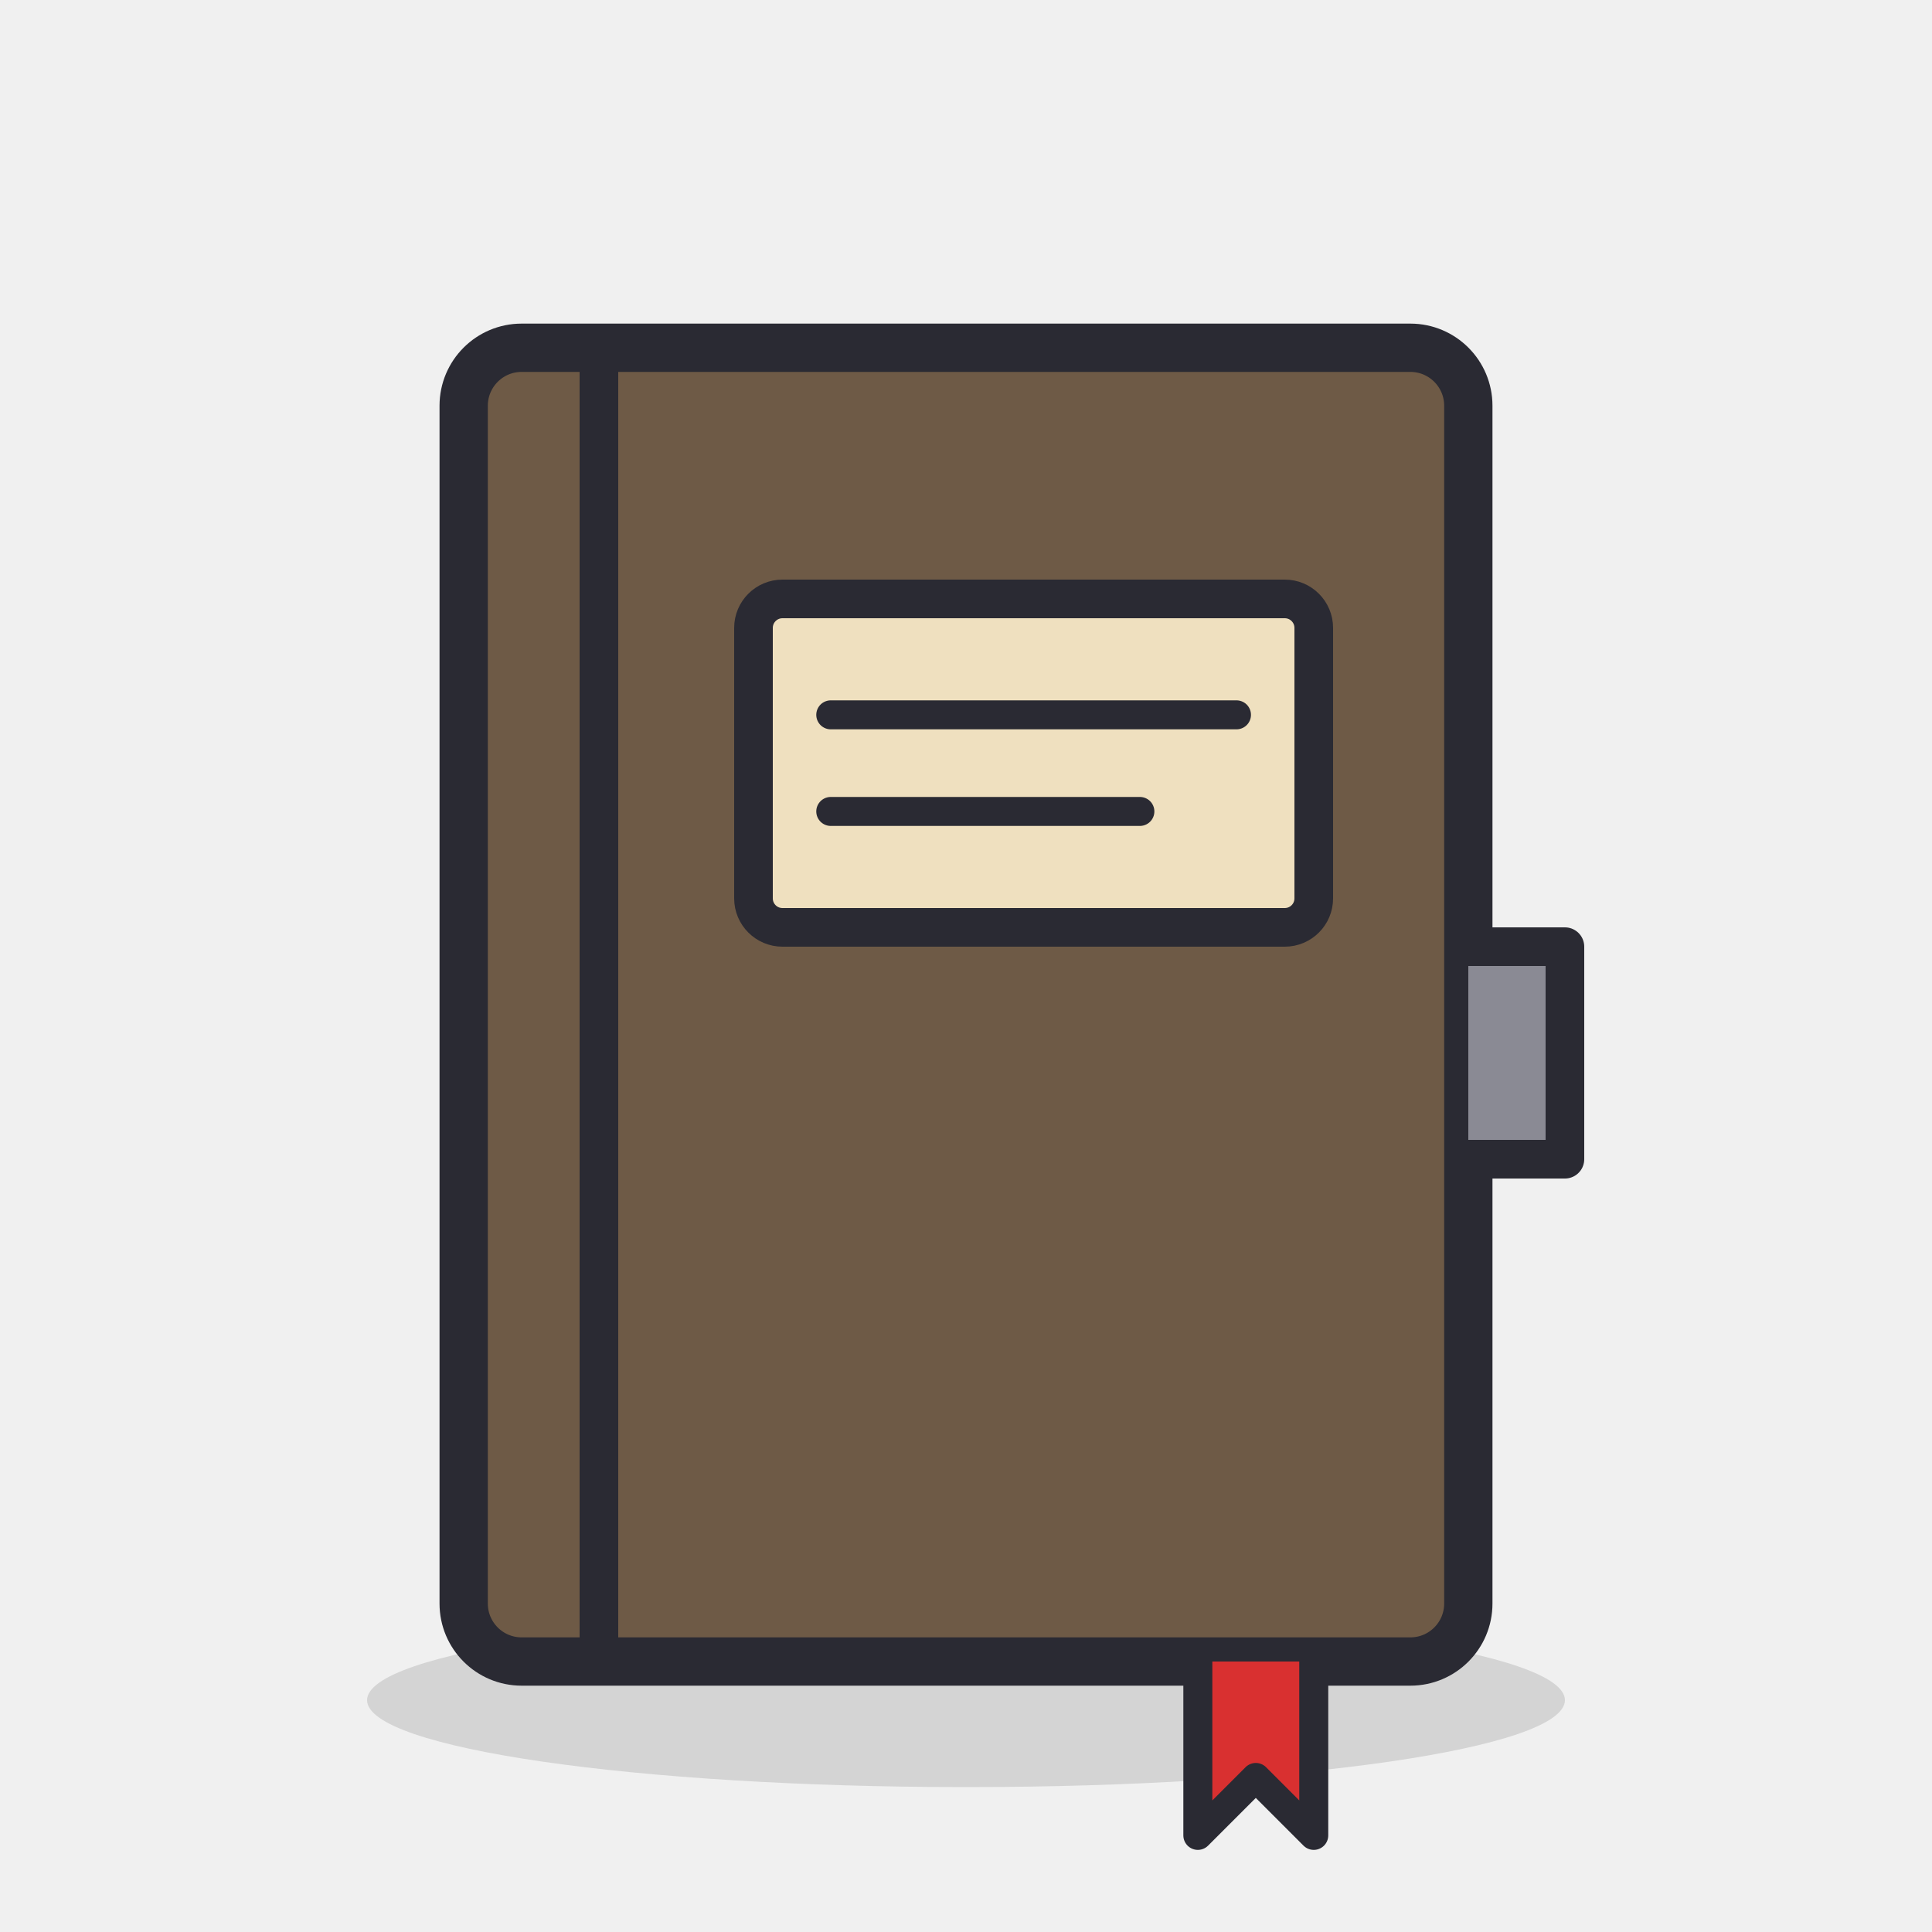
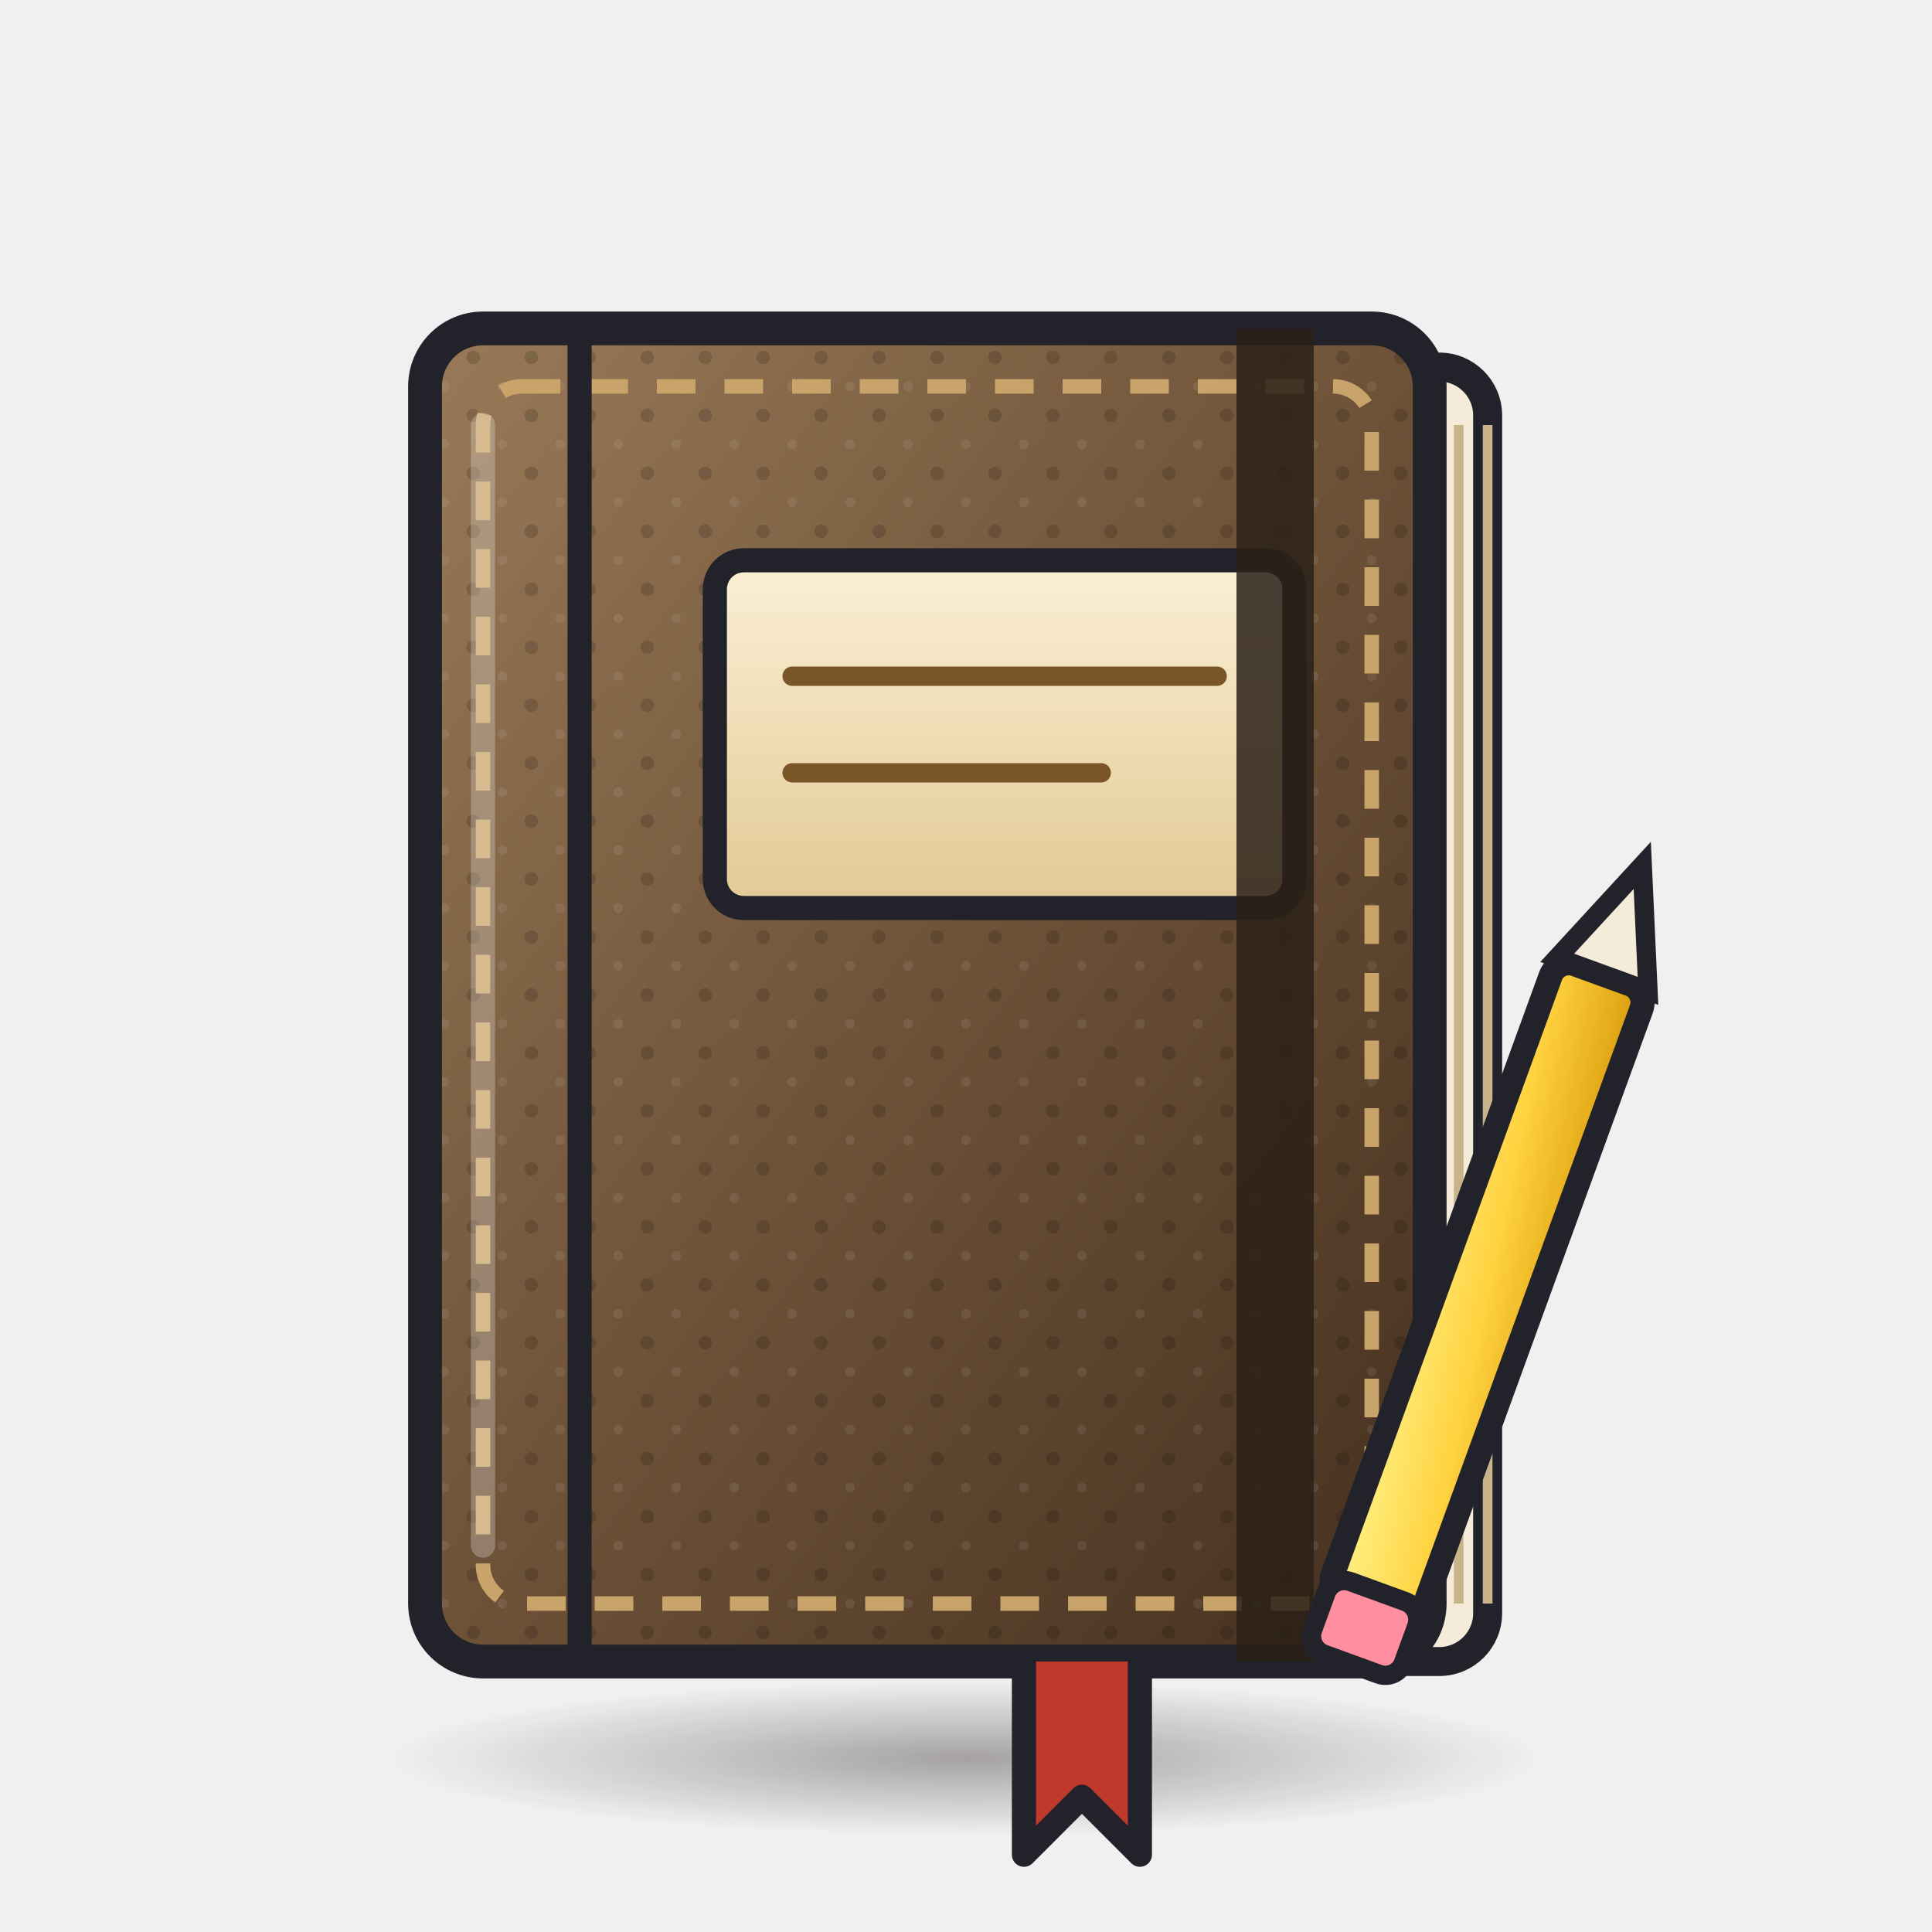
<svg xmlns="http://www.w3.org/2000/svg" viewBox="0 0 200 200">
-   <ellipse cx="100" cy="176" rx="62" ry="9" fill="#000" opacity=".12" />
-   <g stroke="#2a2a33" stroke-width="5" stroke-linejoin="round" stroke-linecap="round">
-     <rect x="48" y="36" width="104" height="136" rx="6" fill="#6e5a46" />
-     <path d="M62 36V172" stroke-width="4" />
-     <rect x="78" y="62" width="58" height="34" rx="3" fill="#efe0bf" stroke-width="4" />
-     <path d="M152 98H162V120H152" fill="#8a8a94" stroke-width="4" />
+   <defs>
+     <radialGradient id="sh" cx="0.5" cy="0.5" r="0.5">
+       <stop offset="0" stop-color="#1a1014" stop-opacity="0.35" />
+       <stop offset="1" stop-color="#1a1014" stop-opacity="0" />
+     </radialGradient>
+     <linearGradient id="lea" x1="0" y1="0" x2="1" y2="1">
+       <stop offset="0" stop-color="#9a7a58" />
+       <stop offset="0.5" stop-color="#6e5238" />
+       <stop offset="1" stop-color="#432f1e" />
+     </linearGradient>
+     <linearGradient id="al" x1="0" y1="0" x2="0" y2="1">
+       <stop offset="0" stop-color="#fbf0d6" />
+       <stop offset="1" stop-color="#e2c994" />
+     </linearGradient>
+     <linearGradient id="st" x1="0" y1="0" x2="1" y2="0">
+       <stop offset="0" stop-color="#7d8088" />
+       <stop offset="0.25" stop-color="#f2f3f5" />
+       <stop offset="0.5" stop-color="#b6b9c0" />
+       <stop offset="0.75" stop-color="#e6e7ea" />
+       <stop offset="1" stop-color="#6a6d75" />
+     </linearGradient>
+     <linearGradient id="ye" x1="0" y1="0" x2="1" y2="1">
+       <stop offset="0" stop-color="#fff38a" />
+       <stop offset="0.5" stop-color="#ffd23f" />
+       <stop offset="1" stop-color="#d99a0a" />
+     </linearGradient>
+     <pattern id="grain" width="6" height="6" patternUnits="userSpaceOnUse">
+       <circle cx="1" cy="1" r=".7" fill="#000" opacity=".15" />
+       <circle cx="4" cy="4" r=".5" fill="#fff" opacity=".08" />
+     </pattern>
+   </defs>
+   <ellipse cx="100" cy="182" rx="60" ry="8" fill="url(#sh)" />
+   <rect x="54" y="38" width="100" height="134" rx="5" fill="#f4ecd8" stroke="#22232a" stroke-width="3" />
+   <g stroke="#c9b48a" stroke-width="1">
+     <path d="M154 44V166M151 44V166" />
  </g>
-   <path d="M136 172V190L130 184L124 190V172" fill="#d93030" stroke="#2a2a33" stroke-width="3" stroke-linejoin="round" />
-   <g stroke="#2a2a33" stroke-width="3" stroke-linecap="round">
-     <path d="M86 74H128M86 84H118" />
+   <rect x="44" y="34" width="104" height="138" rx="6" fill="url(#lea)" />
+   <rect x="44" y="34" width="104" height="138" rx="6" fill="url(#grain)" />
+   <rect x="44" y="34" width="104" height="138" rx="6" fill="none" stroke="#22232a" stroke-width="3.5" />
+   <rect x="50" y="40" width="92" height="126" rx="4" fill="none" stroke="#c9a46a" stroke-width="1.5" stroke-dasharray="4 3" />
+   <path d="M60 34V172" stroke="#22232a" stroke-width="2.5" />
+   <rect x="74" y="58" width="60" height="36" rx="3" fill="url(#al)" stroke="#22232a" stroke-width="2.5" />
+   <g stroke="#7a5528" stroke-width="2" stroke-linecap="round">
+     <path d="M82 70H126M82 80H114" />
  </g>
+   <rect x="128" y="34" width="8" height="138" fill="#2a2018" opacity=".85" />
+   <path d="M118 172V192L112 186L106 192V172" fill="#c0392b" stroke="#22232a" stroke-width="2.5" stroke-linejoin="round" />
+   <g transform="rotate(-70 160 120)">
+     <rect x="110" y="114" width="70" height="10" rx="2" fill="url(#ye)" stroke="#22232a" stroke-width="2.5" />
+     <path d="M180 114L192 119L180 124Z" fill="#f4ecd8" stroke="#22232a" stroke-width="2" />
+     <rect x="104" y="114" width="8" height="10" rx="2" fill="#ff8fa0" stroke="#22232a" stroke-width="2" />
+   </g>
+   <path d="M50 44V160" stroke="#fff" stroke-width="2.5" stroke-linecap="round" opacity=".25" />
</svg>
